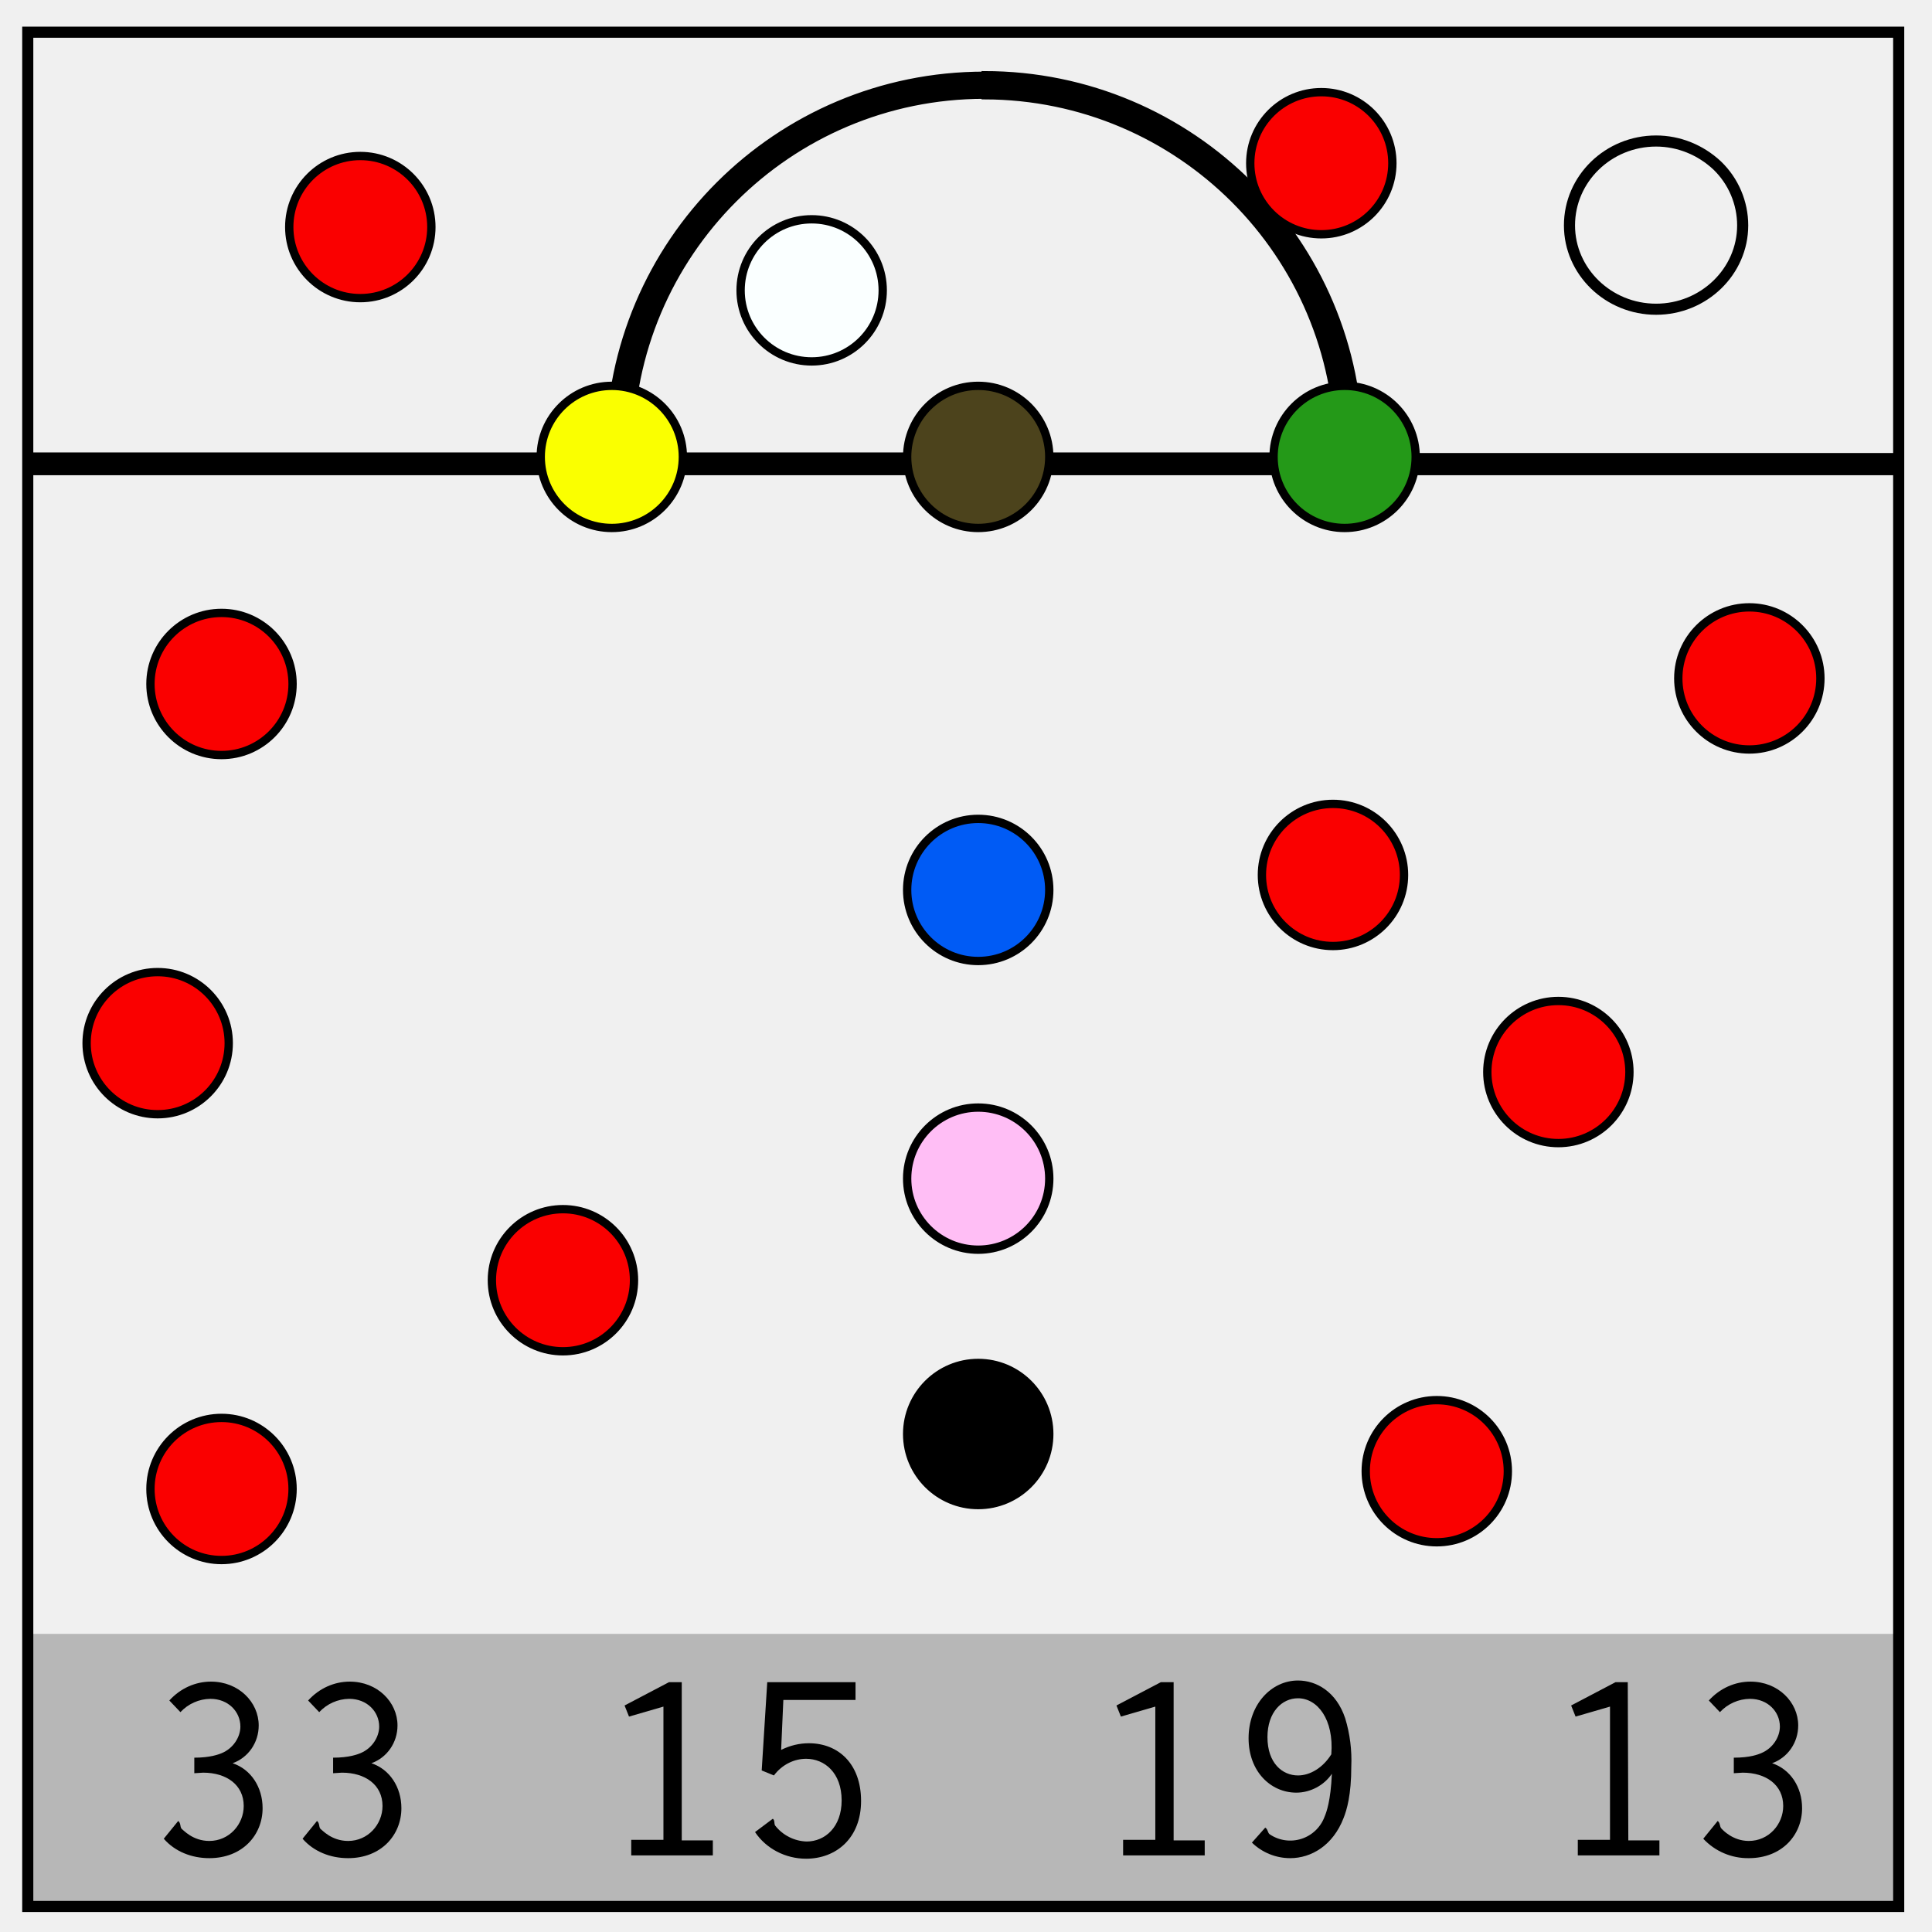
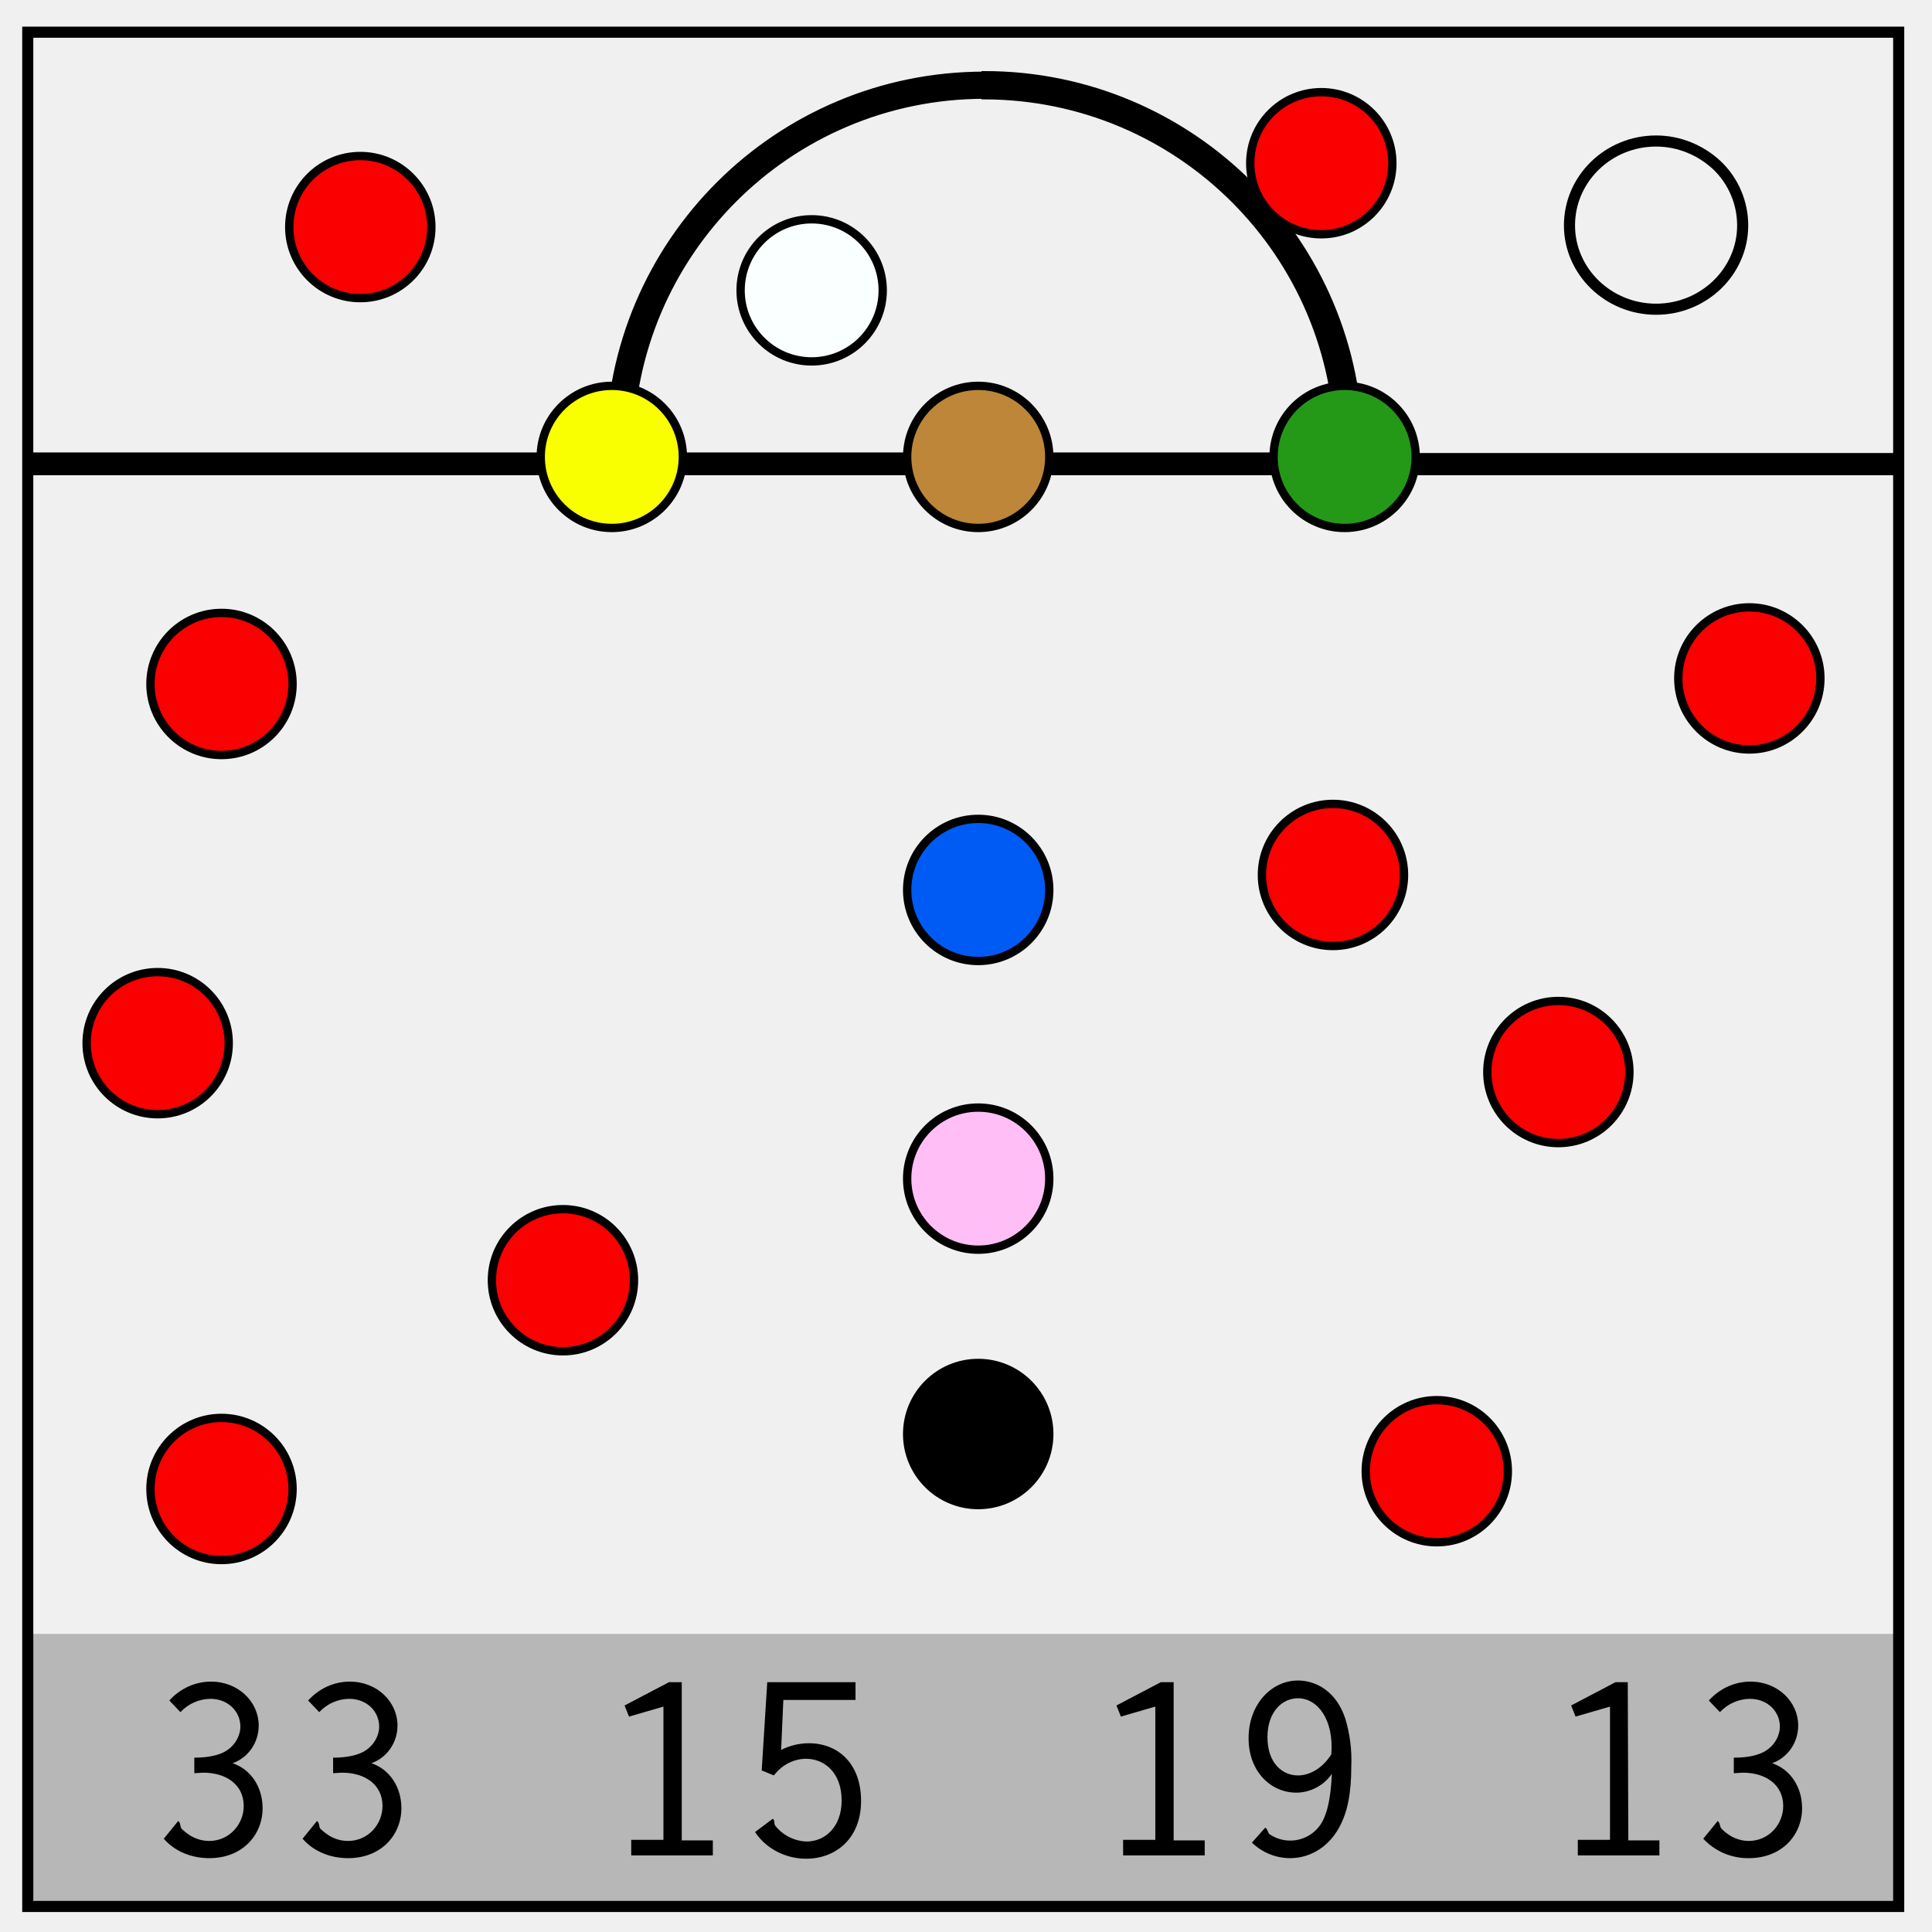
<svg xmlns="http://www.w3.org/2000/svg" fill="none" viewBox="0 0 348 348">
  <path fill="#000" fill-rule="evenodd" stroke="#000" d="M177.3 13.4A67.7 67.7 0 0 0 109.6 81v1H5.2v3.1H341v-3h-96V81a67.7 67.7 0 0 0-67.7-67.7zm0 4A63.7 63.7 0 0 1 240.9 81v1H113.6v-1a63.7 63.7 0 0 1 63.7-63.7z" />
  <path fill="#b7b7b7" fill-rule="evenodd" d="M5.2 294.3H342v48.5H5.2z" />
  <path stroke="#000" stroke-width="2" d="M5 5.8h337v337.6H5z" />
  <path stroke="#000" stroke-width="2" d="M282.7 40.6c0-8.4 7-15.2 15.6-15.2 4.1 0 8 1.6 11 4.4a15 15 0 0 1 4.6 10.8c0 8.3-7 15.1-15.6 15.1s-15.6-6.8-15.6-15.1z" />
  <ellipse cx="-206.5" cy="228.1" fill="#fff" rx="35.5" ry="32.3" />
  <circle cx="-359.7" cy="177" r="22.9" fill="#fff" />
  <ellipse cx="-280" cy="199.9" fill="#fff" rx="80.8" ry="15.6" />
  <circle cx="111" cy="83.2" r="5.2" fill="#000" />
  <circle cx="243.5" cy="83.2" r="5.2" fill="#000" />
  <circle cx="176.2" cy="83.2" r="5.2" fill="#000" />
  <circle cx="176.2" cy="160.3" r="5.2" fill="#000" />
  <circle cx="176.2" cy="257.8" r="5.2" fill="#000" />
  <circle cx="176.2" cy="213.5" r="5.2" fill="#000" />
  <circle cx="176.2" cy="258.3" r="12.8" fill="#000" stroke="#000" stroke-miterlimit="10" stroke-width="1.5" />
  <circle cx="176.2" cy="212.3" r="12.8" fill="#ffbef5" stroke="#000" stroke-miterlimit="10" stroke-width="1.5" />
  <circle cx="176.2" cy="160.3" r="12.8" fill="#005bf5" stroke="#000" stroke-miterlimit="10" stroke-width="1.5" />
-   <circle cx="176.2" cy="82.3" r="12.8" fill="#4c431c" stroke="#000" stroke-miterlimit="10" stroke-width="1.5" />
+   <circle cx="176.2" cy="82.3" r="12.8" fill="#bd8638" stroke="#000" stroke-miterlimit="10" stroke-width="1.5" />
  <circle cx="242.2" cy="82.3" r="12.8" fill="#249918" stroke="#000" stroke-miterlimit="10" stroke-width="1.5" />
  <circle cx="110.2" cy="82.3" r="12.8" fill="#faff00" stroke="#000" stroke-miterlimit="10" stroke-width="1.5" />
  <circle cx="146.2" cy="52.3" r="12.8" fill="#faffff" stroke="#000" stroke-miterlimit="10" stroke-width="1.5" />
  <circle cx="64.9" cy="40.9" r="12.8" fill="#fa0000" stroke="#000" stroke-miterlimit="10" stroke-width="1.5" />
  <circle cx="28.4" cy="187.9" r="12.8" fill="#fa0000" stroke="#000" stroke-miterlimit="10" stroke-width="1.5" />
  <circle cx="39.9" cy="268.2" r="12.8" fill="#fa0000" stroke="#000" stroke-miterlimit="10" stroke-width="1.5" />
  <circle cx="39.9" cy="123.2" r="12.8" fill="#fa0000" stroke="#000" stroke-miterlimit="10" stroke-width="1.5" />
  <circle cx="101.4" cy="230.6" r="12.8" fill="#fa0000" stroke="#000" stroke-miterlimit="10" stroke-width="1.5" />
  <circle cx="238" cy="29.4" r="12.8" fill="#fa0000" stroke="#000" stroke-miterlimit="10" stroke-width="1.5" />
  <circle cx="315.1" cy="122.2" r="12.8" fill="#fa0000" stroke="#000" stroke-miterlimit="10" stroke-width="1.5" />
  <circle cx="240.1" cy="157.6" r="12.8" fill="#fa0000" stroke="#000" stroke-miterlimit="10" stroke-width="1.5" />
  <circle cx="280.7" cy="193.1" r="12.8" fill="#fa0000" stroke="#000" stroke-miterlimit="10" stroke-width="1.5" />
  <circle cx="258.8" cy="265" r="12.8" fill="#fa0000" stroke="#000" stroke-miterlimit="10" stroke-width="1.5" />
  <path fill="#000" d="M46.6 310.8c0-4.2-3.6-7.9-8.6-7.9-2.8 0-5.5 1.2-7.5 3.4l2 2.1a7.5 7.5 0 0 1 5.4-2.4c3.2 0 5.4 2.3 5.4 5 0 1.8-1.2 3.9-3.4 4.8-.5.2-2 .8-4.9.8v2.8l1.6-.1c4.2 0 7.3 2.2 7.3 6 0 3.3-2.6 6.3-6.2 6.3-3 0-4.7-2-5-2.2-.3-.4-.1-1-.6-1.4l-2.6 3.2c2 2.3 5 3.5 8.2 3.5 6 0 9.6-4.2 9.6-9 0-3.8-2.1-7-5.4-8.1 2.8-1 4.7-3.7 4.7-6.8zm25 0c0-4.2-3.6-7.9-8.6-7.9-2.8 0-5.5 1.2-7.5 3.4l2 2.1a7.5 7.5 0 0 1 5.4-2.4c3.2 0 5.4 2.3 5.4 5 0 1.8-1.2 3.9-3.4 4.8-.5.2-2 .8-4.9.8v2.8l1.6-.1c4.2 0 7.3 2.2 7.3 6 0 3.3-2.6 6.3-6.2 6.3-3 0-4.7-2-5-2.2-.3-.4-.1-1-.6-1.4l-2.6 3.2c2 2.3 5 3.5 8.2 3.5 6 0 9.6-4.2 9.6-9 0-3.8-2.1-7-5.4-8.1 2.8-1 4.7-3.7 4.7-6.8z" aria-label="33" />
  <path fill="#000" d="M122.8 303h-2.3l-8 4.2.8 2 6.2-1.8v24h-5.8v2.8h14.7v-2.7h-5.6zm15.4 0l-1 15.9 2.2.9c1.5-2 3.7-3 5.8-3 3.3 0 6.4 2.5 6.4 7.5 0 4.8-3 7.4-6.3 7.4a7.5 7.5 0 0 1-5.7-2.9c-.2-.4 0-.9-.4-1.2L136 330c2 3 5.5 4.8 9.2 4.8 5.4 0 9.9-3.7 9.9-10.4S151 314 145.7 314c-1.7 0-3.4.4-5 1.2l.4-9h13V303z" aria-label="15" />
  <path fill="#000" d="M211.4 303h-2.3l-8 4.2.8 2 6.2-1.8v24h-5.8v2.8H217v-2.7h-5.6zm21 31.7c3.8 0 7.7-2.3 9.6-7.2.6-1.5 1.4-4.2 1.4-9.3a26 26 0 0 0-1.1-8.7c-1.6-4.8-5.2-6.8-8.5-6.8-4.8 0-8.9 4.3-8.9 10.4 0 6 4 9.8 8.6 9.8 2.5 0 5-1.3 6.4-3.4-.2 4.9-1 7-1.3 7.7a6.6 6.6 0 0 1-9.9 3.2c-.4-.3-.3-.9-.8-1.2l-2.4 2.7a9.9 9.9 0 0 0 6.9 2.8zm1.4-14.9c-2.8 0-5.5-2.2-5.5-6.9 0-4.5 2.6-7 5.5-7 3.5 0 6.5 3.8 6 10.1-1.5 2.4-3.8 3.8-6 3.8z" aria-label="19" />
  <path fill="#000" d="M293.2 303H291l-8 4.2.8 2 6.2-1.8v24h-5.8v2.8h14.7v-2.7h-5.6zm30.7 7.8c0-4.2-3.6-7.9-8.6-7.9-2.8 0-5.5 1.2-7.5 3.4l2 2.1a7.5 7.5 0 0 1 5.4-2.4c3.2 0 5.4 2.3 5.4 5 0 1.8-1.2 3.9-3.4 4.8-.5.2-1.9.8-4.9.8v2.8l1.6-.1c4.2 0 7.3 2.2 7.3 6 0 3.3-2.6 6.3-6.2 6.3-2.9 0-4.7-2-4.9-2.2-.4-.4-.2-1-.7-1.4l-2.6 3.2a11 11 0 0 0 8.2 3.5c6 0 9.6-4.2 9.6-9 0-3.8-2.1-7-5.4-8.1 2.8-1 4.7-3.7 4.7-6.8z" aria-label="13" />
</svg>
